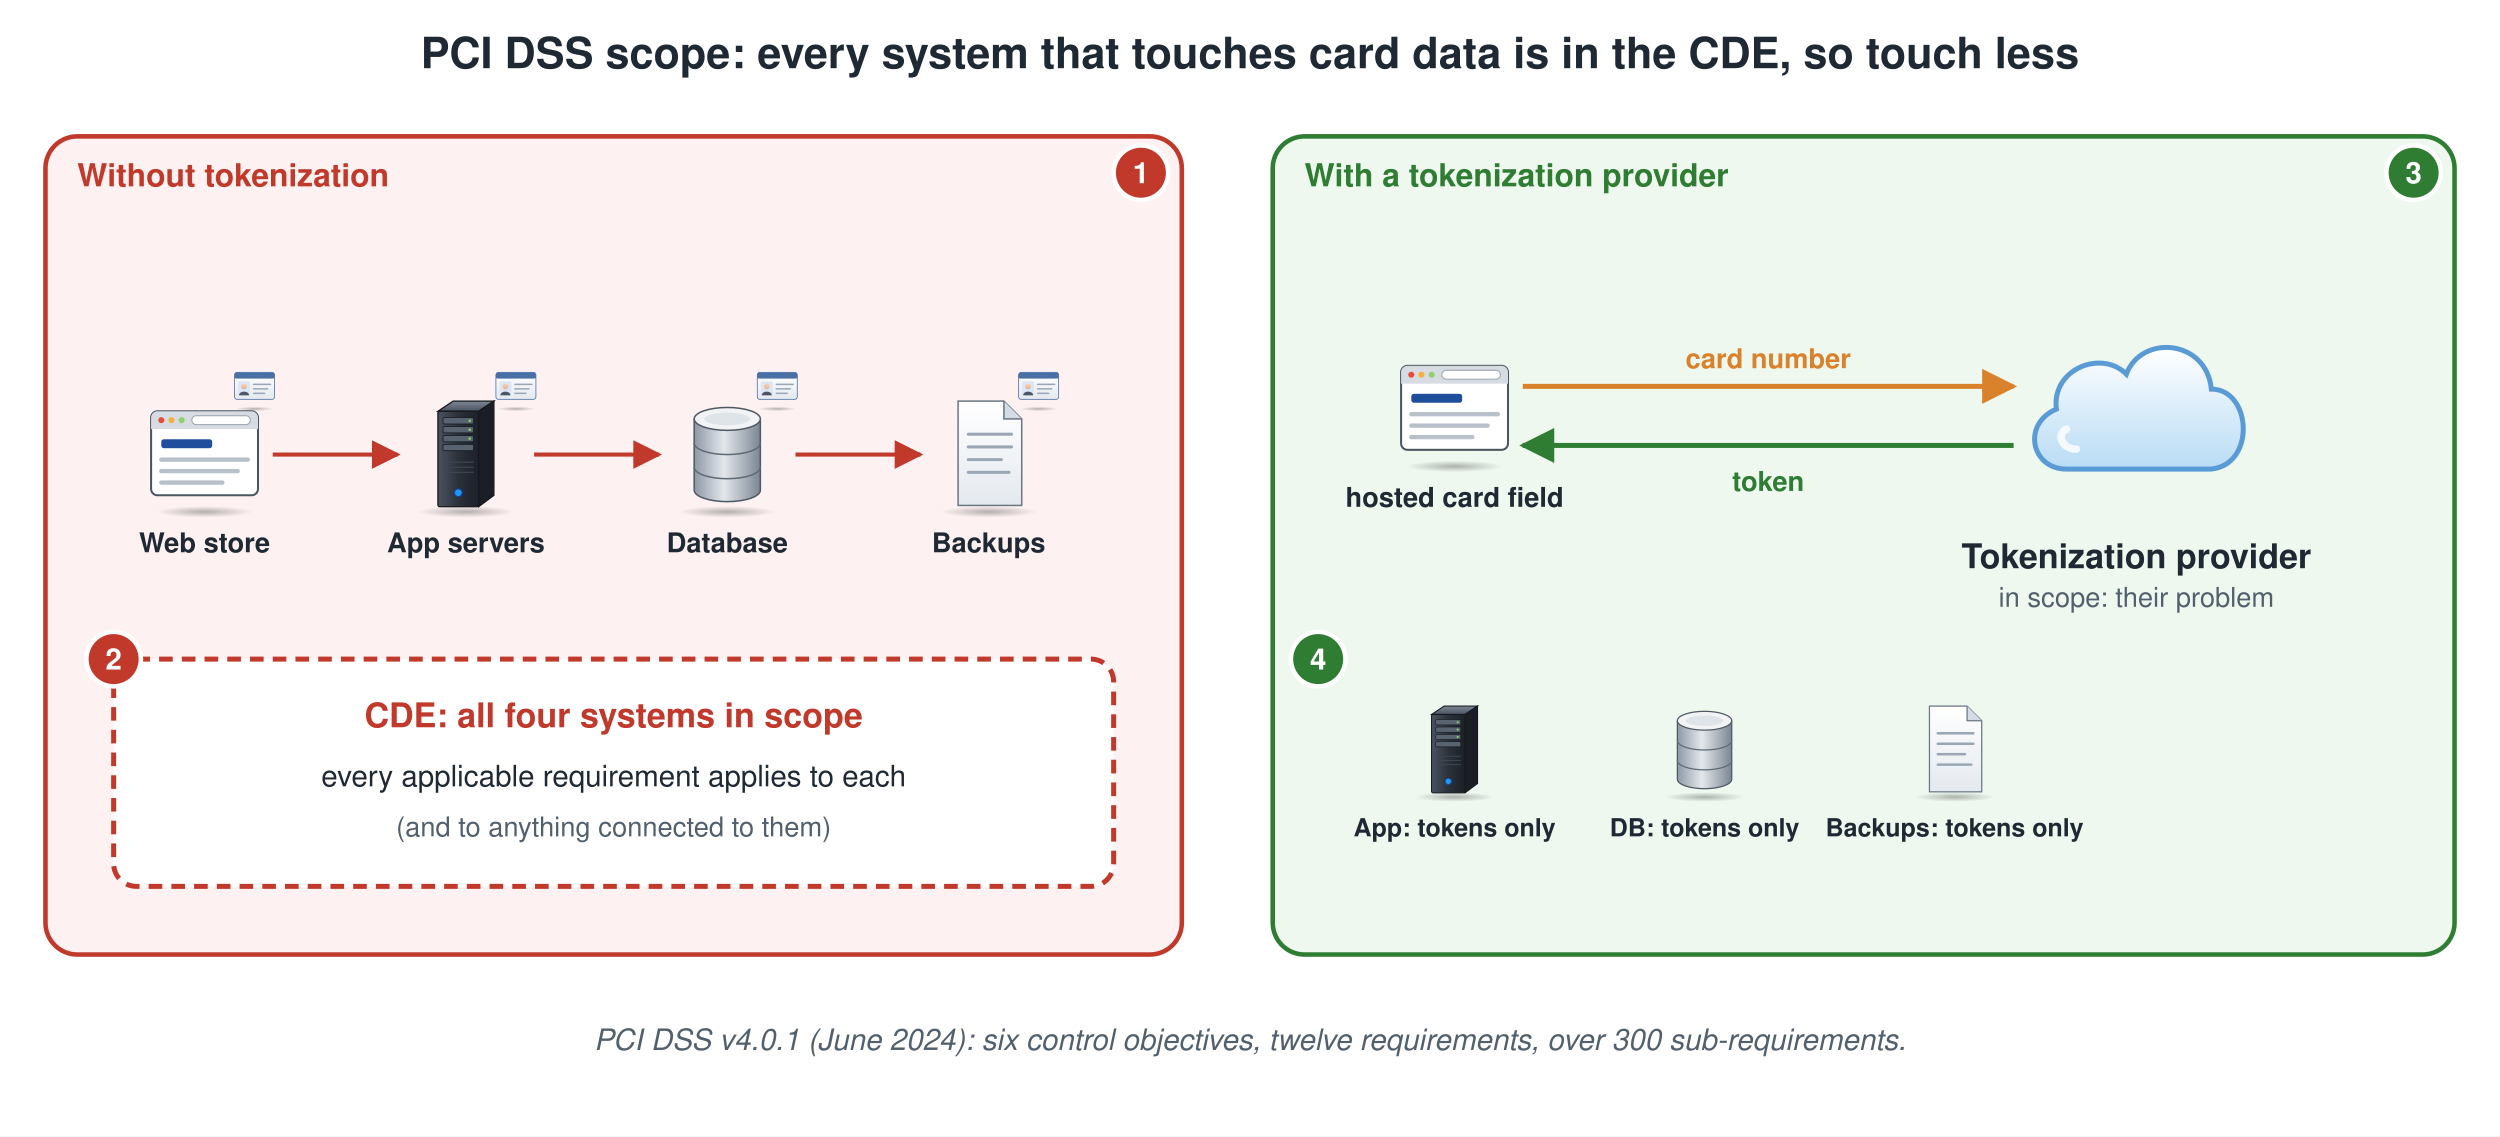
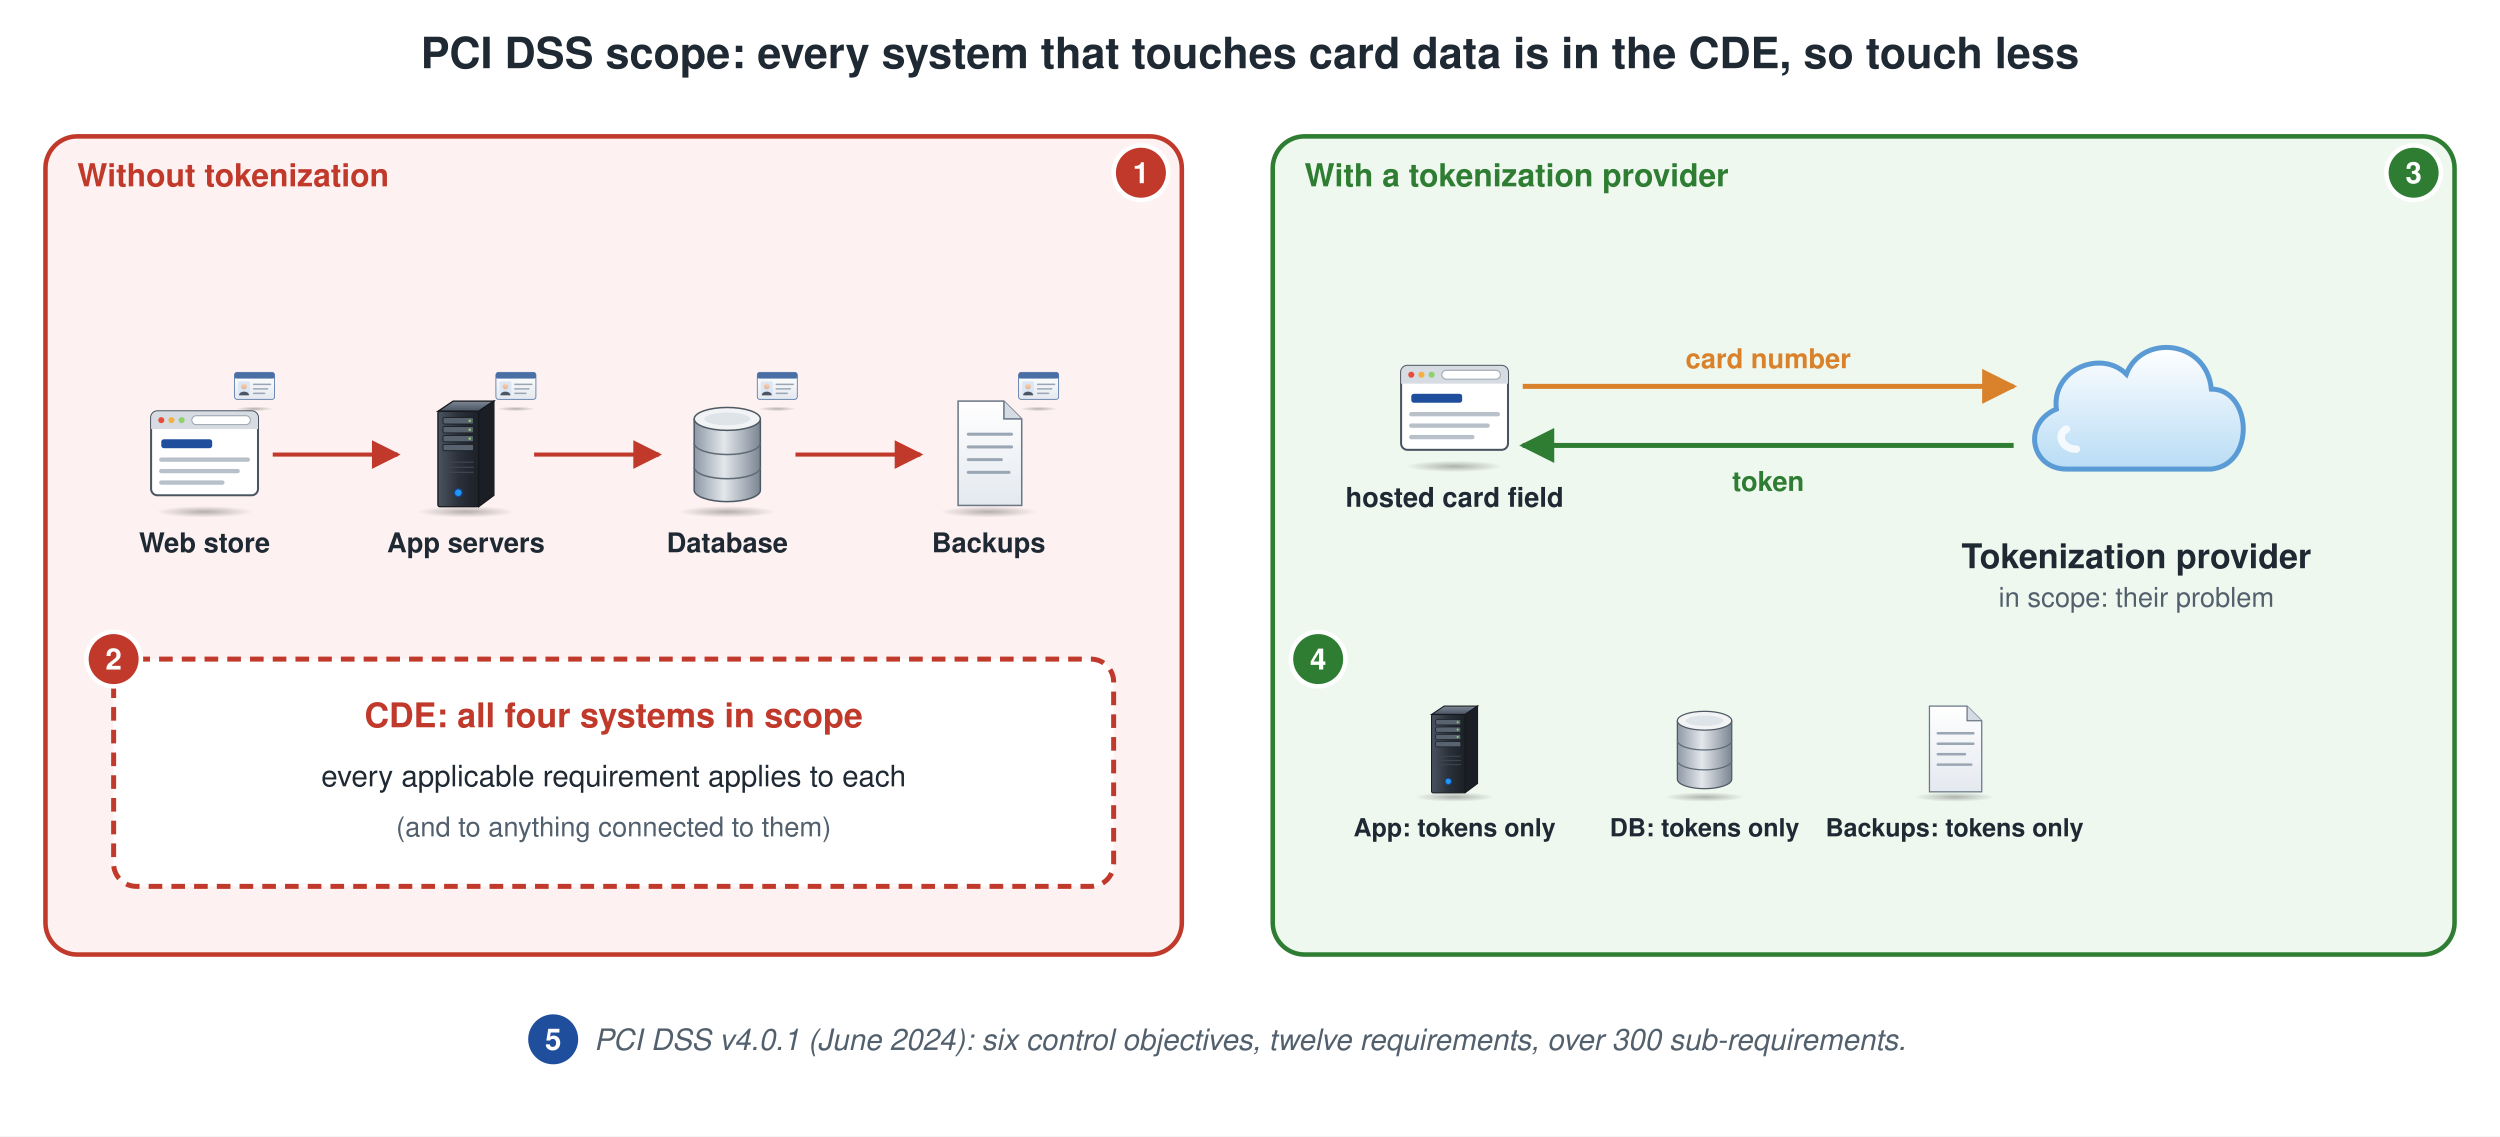
<svg xmlns="http://www.w3.org/2000/svg" viewBox="0 0 1100 500" width="1100" height="500" role="img" aria-labelledby="t d">
  <style>@media (prefers-reduced-motion: no-preference){.st{animation:fig-in .7s ease-out both}.s1{animation-delay:0.00s}.s2{animation-delay:0.90s}.s3{animation-delay:1.80s}.s4{animation-delay:2.70s}.s5{animation-delay:3.60s}}@keyframes fig-in{from{opacity:0}to{opacity:1}}</style>
  <defs>
    <linearGradient id="g-box" x1="0" y1="0" x2="0" y2="1">
      <stop offset="0" stop-color="#f3f8fe" />
      <stop offset="1" stop-color="#c9ddf4" />
    </linearGradient>
    <filter id="f-drop" x="-10%" y="-10%" width="130%" height="140%">
      <feDropShadow dx="1.5" dy="2" stdDeviation="1.6" flood-color="#000" flood-opacity=".18" />
    </filter>
    <marker id="a-2e7d32" viewBox="0 0 10 10" refX="9" refY="5" markerWidth="7" markerHeight="7" orient="auto-start-reverse">
      <path d="M0 0 L10 5 L0 10 Z" fill="#2e7d32" />
    </marker>
    <marker id="a-c0392b" viewBox="0 0 10 10" refX="9" refY="5" markerWidth="7" markerHeight="7" orient="auto-start-reverse">
      <path d="M0 0 L10 5 L0 10 Z" fill="#c0392b" />
    </marker>
    <marker id="a-d9822b" viewBox="0 0 10 10" refX="9" refY="5" markerWidth="7" markerHeight="7" orient="auto-start-reverse">
      <path d="M0 0 L10 5 L0 10 Z" fill="#d9822b" />
    </marker>
    <linearGradient id="g-steel" x1="0" y1="0" x2="1" y2="0">
      <stop offset="0" stop-color="#4a5361" />
      <stop offset=".5" stop-color="#2b313a" />
      <stop offset="1" stop-color="#1c2027" />
    </linearGradient>
    <linearGradient id="g-steel-top" x1="0" y1="0" x2="0" y2="1">
      <stop offset="0" stop-color="#7d8796" />
      <stop offset="1" stop-color="#4a5361" />
    </linearGradient>
    <linearGradient id="g-silver" x1="0" y1="0" x2="0" y2="1">
      <stop offset="0" stop-color="#f4f6f8" />
      <stop offset="1" stop-color="#b9c0c9" />
    </linearGradient>
    <linearGradient id="g-silver-side" x1="0" y1="0" x2="1" y2="0">
      <stop offset="0" stop-color="#d8dde3" />
      <stop offset="1" stop-color="#9aa3ae" />
    </linearGradient>
    <linearGradient id="g-screen" x1="0" y1="0" x2="1" y2="1">
      <stop offset="0" stop-color="#5fc3ff" />
      <stop offset=".55" stop-color="#1e88e5" />
      <stop offset="1" stop-color="#0b4f9c" />
    </linearGradient>
    <linearGradient id="g-router" x1="0" y1="0" x2="0" y2="1">
      <stop offset="0" stop-color="#6fb6e8" />
      <stop offset="1" stop-color="#1f5f99" />
    </linearGradient>
    <linearGradient id="g-router-top" x1="0" y1="0" x2="0" y2="1">
      <stop offset="0" stop-color="#e9f4fc" />
      <stop offset="1" stop-color="#a9cdea" />
    </linearGradient>
    <linearGradient id="g-db" x1="0" y1="0" x2="1" y2="0">
      <stop offset="0" stop-color="#8e99a6" />
      <stop offset=".45" stop-color="#e3e7eb" />
      <stop offset="1" stop-color="#7b8693" />
    </linearGradient>
    <linearGradient id="g-brick" x1="0" y1="0" x2="0" y2="1">
      <stop offset="0" stop-color="#e2774f" />
      <stop offset="1" stop-color="#b2472a" />
    </linearGradient>
    <linearGradient id="g-cloud" x1="0" y1="0" x2="0" y2="1">
      <stop offset="0" stop-color="#ffffff" />
      <stop offset="1" stop-color="#b8dcf5" />
    </linearGradient>
    <linearGradient id="g-skin" x1="0" y1="0" x2="0" y2="1">
      <stop offset="0" stop-color="#f7d7bf" />
      <stop offset="1" stop-color="#e2b394" />
    </linearGradient>
    <linearGradient id="g-suit" x1="0" y1="0" x2="0" y2="1">
      <stop offset="0" stop-color="#4b5563" />
      <stop offset="1" stop-color="#1f2733" />
    </linearGradient>
    <linearGradient id="g-suit2" x1="0" y1="0" x2="0" y2="1">
      <stop offset="0" stop-color="#7b5ea7" />
      <stop offset="1" stop-color="#46336b" />
    </linearGradient>
    <linearGradient id="g-hood" x1="0" y1="0" x2="0" y2="1">
      <stop offset="0" stop-color="#3a3f47" />
      <stop offset="1" stop-color="#0f1216" />
    </linearGradient>
    <linearGradient id="g-robot" x1="0" y1="0" x2="0" y2="1">
      <stop offset="0" stop-color="#e8eef5" />
      <stop offset="1" stop-color="#9fb0c3" />
    </linearGradient>
    <linearGradient id="g-gold" x1="0" y1="0" x2="0" y2="1">
      <stop offset="0" stop-color="#ffe08a" />
      <stop offset="1" stop-color="#d49a1f" />
    </linearGradient>
    <linearGradient id="g-paper" x1="0" y1="0" x2="0" y2="1">
      <stop offset="0" stop-color="#ffffff" />
      <stop offset="1" stop-color="#e4e9ef" />
    </linearGradient>
    <linearGradient id="g-green" x1="0" y1="0" x2="0" y2="1">
      <stop offset="0" stop-color="#7fd38b" />
      <stop offset="1" stop-color="#2e8b45" />
    </linearGradient>
    <linearGradient id="g-red" x1="0" y1="0" x2="0" y2="1">
      <stop offset="0" stop-color="#ff8a80" />
      <stop offset="1" stop-color="#c62828" />
    </linearGradient>
    <radialGradient id="g-shadow">
      <stop offset="0" stop-color="#000" stop-opacity=".28" />
      <stop offset="1" stop-color="#000" stop-opacity="0" />
    </radialGradient>
    <linearGradient id="g-suit3" x1="0" y1="0" x2="0" y2="1">
      <stop offset="0" stop-color="#2e86c1" />
      <stop offset="1" stop-color="#1b4f72" />
    </linearGradient>
    <symbol id="i-browser" viewBox="0 0 100 100">
      <ellipse cx="50" cy="95" rx="38" ry="4.5" fill="url(#g-shadow)" />
      <rect x="8" y="16" width="84" height="66" rx="5" fill="#ffffff" stroke="#4a5562" stroke-width="1.6" />
      <path d="M8 21 a5 5 0 0 1 5 -5 h74 a5 5 0 0 1 5 5 v9 h-84 Z" fill="#d7dce2" />
      <circle cx="16" cy="23" r="2.4" fill="#e74c3c" />
      <circle cx="24" cy="23" r="2.4" fill="#f5b041" />
      <circle cx="32" cy="23" r="2.4" fill="#8fd16a" />
      <rect x="40" y="19.5" width="46" height="7" rx="3.5" fill="#ffffff" stroke="#9aa3ae" stroke-width=".8" />
      <rect x="16" y="38" width="40" height="7" rx="2" fill="#1f4e9c" />
      <g stroke="#b8c0ca" stroke-width="3.4" stroke-linecap="round">
        <line x1="16" y1="54" x2="84" y2="54" />
        <line x1="16" y1="63" x2="76" y2="63" />
        <line x1="16" y1="72" x2="64" y2="72" />
      </g>
    </symbol>
    <symbol id="i-idcard" viewBox="0 0 100 100">
      <ellipse cx="50" cy="95" rx="38" ry="4.5" fill="url(#g-shadow)" />
      <rect x="10" y="22" width="80" height="54" rx="5" fill="url(#g-paper)" stroke="#4a6fa5" stroke-width="1.6" />
      <rect x="10" y="22" width="80" height="12" rx="5" fill="#4a6fa5" />
      <rect x="10" y="29" width="80" height="5" fill="#4a6fa5" />
      <rect x="17" y="40" width="24" height="28" rx="2" fill="#dbe7f5" />
      <circle cx="29" cy="50" r="6" fill="url(#g-skin)" />
      <path d="M19 68 C19 58 39 58 39 68 Z" fill="#4b5563" />
      <g stroke="#9aa6b3" stroke-width="3" stroke-linecap="round">
        <line x1="48" y1="46" x2="82" y2="46" />
        <line x1="48" y1="55" x2="76" y2="55" />
        <line x1="48" y1="64" x2="70" y2="64" />
      </g>
    </symbol>
    <symbol id="i-server" viewBox="0 0 100 100">
      <ellipse cx="50" cy="95" rx="38" ry="4.5" fill="url(#g-shadow)" />
      <path d="M28 16 L40 8 L72 8 L60 16 Z" fill="url(#g-steel-top)" stroke="#14181d" stroke-width="1" />
      <path d="M60 16 L72 8 L72 82 L60 91 Z" fill="#1b1f25" stroke="#14181d" stroke-width="1" />
      <rect x="28" y="16" width="32" height="75" rx="1.5" fill="url(#g-steel)" stroke="#14181d" stroke-width="1" />
      <g fill="#59626f" stroke="#14181d" stroke-width=".6">
        <rect x="32" y="21" width="24" height="5" rx="1" />
        <rect x="32" y="28" width="24" height="5" rx="1" />
        <rect x="32" y="35" width="24" height="5" rx="1" />
        <rect x="32" y="42" width="24" height="5" rx="1" />
      </g>
      <g fill="#8fd16a">
        <circle cx="53" cy="23.5" r="1" />
        <circle cx="53" cy="30.5" r="1" />
        <circle cx="53" cy="37.5" r="1" />
      </g>
      <g stroke="#3d4450" stroke-width="1">
        <line x1="32" y1="56" x2="56" y2="56" />
        <line x1="32" y1="60" x2="56" y2="60" />
        <line x1="32" y1="64" x2="56" y2="64" />
      </g>
      <circle cx="44" cy="80" r="3" fill="#2196f3" stroke="#0d47a1" stroke-width=".8" />
    </symbol>
    <symbol id="i-database" viewBox="0 0 100 100">
      <ellipse cx="50" cy="95" rx="38" ry="4.5" fill="url(#g-shadow)" />
      <path d="M24 22 v56 a26 9 0 0 0 52 0 v-56" fill="url(#g-db)" stroke="#4f5964" stroke-width="1.2" />
      <path d="M24 41 a26 9 0 0 0 52 0 M24 60 a26 9 0 0 0 52 0" fill="none" stroke="#5f6a76" stroke-width="1.2" />
      <ellipse cx="50" cy="22" rx="26" ry="9" fill="#f1f3f5" stroke="#4f5964" stroke-width="1.2" />
      <ellipse cx="50" cy="22" rx="18" ry="5" fill="#dfe4e9" />
    </symbol>
    <symbol id="i-document" viewBox="0 0 100 100">
      <ellipse cx="50" cy="95" rx="38" ry="4.5" fill="url(#g-shadow)" />
      <path d="M26 8 H62 L76 22 V90 H26 Z" fill="url(#g-paper)" stroke="#6b7785" stroke-width="1.2" />
      <path d="M62 8 V22 H76" fill="#d5dbe2" stroke="#6b7785" stroke-width="1.2" />
      <g stroke="#9aa6b3" stroke-width="2.4" stroke-linecap="round">
        <line x1="34" y1="34" x2="68" y2="34" />
        <line x1="34" y1="44" x2="68" y2="44" />
        <line x1="34" y1="54" x2="60" y2="54" />
        <line x1="34" y1="64" x2="66" y2="64" />
      </g>
    </symbol>
    <symbol id="i-cloud" viewBox="0 0 100 100">
      <path d="M22 74 C8 74 4 56 18 50 C16 34 36 26 46 36 C52 20 78 22 80 42 C96 42 98 72 80 74 Z" fill="url(#g-cloud)" stroke="#5b9bd5" stroke-width="2" />
      <path d="M26 66 C20 66 18 60 22 58" fill="none" stroke="#fff" stroke-width="3" stroke-linecap="round" opacity=".8" />
    </symbol>
  </defs>
  <rect width="1100" height="500" fill="#ffffff" />
  <text x="550.0" y="30.0" font-family="Helvetica, Arial, sans-serif" font-size="19" fill="#1f2933" font-weight="bold" text-anchor="middle">PCI DSS scope: every system that touches card data is in the CDE, so touch less</text>
  <g class="st s1">
    <rect x="20" y="60" width="500" height="360" rx="14" fill="#fdf2f1" stroke="#c0392b" stroke-width="2" />
    <text x="34.0" y="82.0" font-family="Helvetica, Arial, sans-serif" font-size="14" fill="#c0392b" font-weight="bold" text-anchor="start">Without tokenization</text>
  </g>
  <g class="st s1">
    <circle cx="502" cy="76" r="12" fill="#c0392b" stroke="#fff" stroke-width="2" />
    <text x="502.0" y="80.6" font-family="Helvetica, Arial, sans-serif" font-size="13" fill="#fff" font-weight="bold" text-anchor="middle">1</text>
  </g>
  <g class="st s1">
    <use href="#i-browser" x="62.0" y="172.0" width="56" height="56" />
    <text x="90.0" y="243.0" font-family="Helvetica, Arial, sans-serif" font-size="12" fill="#1f2933" font-weight="bold" text-anchor="middle">Web store</text>
  </g>
  <g class="st s1">
    <use href="#i-idcard" x="101.0" y="159.0" width="22" height="22" />
  </g>
  <g class="st s1">
    <use href="#i-server" x="177.0" y="172.0" width="56" height="56" />
    <text x="205.0" y="243.0" font-family="Helvetica, Arial, sans-serif" font-size="12" fill="#1f2933" font-weight="bold" text-anchor="middle">App servers</text>
  </g>
  <g class="st s1">
    <use href="#i-idcard" x="216.0" y="159.0" width="22" height="22" />
  </g>
  <g class="st s1">
    <path d="M120.0 200.0 L175.0 200.0" fill="none" stroke="#c0392b" stroke-width="1.8" marker-end="url(#a-c0392b)" stroke-linejoin="round" />
  </g>
  <g class="st s1">
    <use href="#i-database" x="292.0" y="172.0" width="56" height="56" />
    <text x="320.0" y="243.0" font-family="Helvetica, Arial, sans-serif" font-size="12" fill="#1f2933" font-weight="bold" text-anchor="middle">Database</text>
  </g>
  <g class="st s1">
    <use href="#i-idcard" x="331.0" y="159.0" width="22" height="22" />
  </g>
  <g class="st s1">
    <path d="M235.0 200.0 L290.0 200.0" fill="none" stroke="#c0392b" stroke-width="1.8" marker-end="url(#a-c0392b)" stroke-linejoin="round" />
  </g>
  <g class="st s1">
    <use href="#i-document" x="407.0" y="172.0" width="56" height="56" />
    <text x="435.0" y="243.0" font-family="Helvetica, Arial, sans-serif" font-size="12" fill="#1f2933" font-weight="bold" text-anchor="middle">Backups</text>
  </g>
  <g class="st s1">
    <use href="#i-idcard" x="446.0" y="159.0" width="22" height="22" />
  </g>
  <g class="st s1">
    <path d="M350.0 200.0 L405.0 200.0" fill="none" stroke="#c0392b" stroke-width="1.8" marker-end="url(#a-c0392b)" stroke-linejoin="round" />
  </g>
  <g class="st s2">
    <rect x="50.0" y="290.0" width="440.0" height="100.0" rx="10" fill="#ffffff" fill-opacity="1" stroke="#c0392b" stroke-width="2.2" stroke-dasharray="6 4" />
  </g>
  <g class="st s2">
    <text x="270.0" y="320.0" font-family="Helvetica, Arial, sans-serif" font-size="15" fill="#c0392b" font-weight="bold" text-anchor="middle">CDE: all four systems in scope</text>
  </g>
  <g class="st s2">
    <text x="270.0" y="346.0" font-family="Helvetica, Arial, sans-serif" font-size="13" fill="#1f2933" font-weight="normal" text-anchor="middle">every applicable requirement applies to each</text>
  </g>
  <g class="st s2">
    <text x="270.0" y="368.0" font-family="Helvetica, Arial, sans-serif" font-size="12" fill="#52606d" font-weight="normal" text-anchor="middle">(and to anything connected to them)</text>
  </g>
  <g class="st s2">
    <circle cx="50" cy="290" r="12" fill="#c0392b" stroke="#fff" stroke-width="2" />
    <text x="50.0" y="294.6" font-family="Helvetica, Arial, sans-serif" font-size="13" fill="#fff" font-weight="bold" text-anchor="middle">2</text>
  </g>
  <g class="st s3">
    <rect x="560" y="60" width="520" height="360" rx="14" fill="#eef8ef" stroke="#2e7d32" stroke-width="2" />
    <text x="574.0" y="82.0" font-family="Helvetica, Arial, sans-serif" font-size="14" fill="#2e7d32" font-weight="bold" text-anchor="start">With a tokenization provider</text>
  </g>
  <g class="st s3">
    <circle cx="1062" cy="76" r="12" fill="#2e7d32" stroke="#fff" stroke-width="2" />
    <text x="1062.0" y="80.6" font-family="Helvetica, Arial, sans-serif" font-size="13" fill="#fff" font-weight="bold" text-anchor="middle">3</text>
  </g>
  <g class="st s3">
    <use href="#i-cloud" x="885.0" y="125.0" width="110" height="110" />
    <text x="940.0" y="250.0" font-family="Helvetica, Arial, sans-serif" font-size="15" fill="#1f2933" font-weight="bold" text-anchor="middle">Tokenization provider</text>
    <text x="940.0" y="267.0" font-family="Helvetica, Arial, sans-serif" font-size="12" fill="#52606d" font-weight="normal" text-anchor="middle">in scope: their problem</text>
  </g>
  <g class="st s3">
    <use href="#i-browser" x="612.0" y="152.0" width="56" height="56" />
    <text x="640.0" y="223.0" font-family="Helvetica, Arial, sans-serif" font-size="12" fill="#1f2933" font-weight="bold" text-anchor="middle">hosted card field</text>
  </g>
  <g class="st s3">
    <path d="M670.0 170.0 L886.0 170.0" fill="none" stroke="#d9822b" stroke-width="2.2" marker-end="url(#a-d9822b)" stroke-linejoin="round" />
    <text x="778.0" y="162.0" font-family="Helvetica, Arial, sans-serif" font-size="12" fill="#d9822b" font-weight="bold" text-anchor="middle">card number</text>
  </g>
  <g class="st s4">
    <path d="M886.0 196.0 L670.0 196.0" fill="none" stroke="#2e7d32" stroke-width="2.2" marker-end="url(#a-2e7d32)" stroke-linejoin="round" />
    <text x="778.0" y="216.0" font-family="Helvetica, Arial, sans-serif" font-size="12" fill="#2e7d32" font-weight="bold" text-anchor="middle">token</text>
  </g>
  <g class="st s4">
    <use href="#i-server" x="617.0" y="307.0" width="46" height="46" />
    <text x="640.0" y="368.0" font-family="Helvetica, Arial, sans-serif" font-size="11" fill="#1f2933" font-weight="bold" text-anchor="middle">App: tokens only</text>
  </g>
  <g class="st s4">
    <use href="#i-database" x="727.0" y="307.0" width="46" height="46" />
    <text x="750.0" y="368.0" font-family="Helvetica, Arial, sans-serif" font-size="11" fill="#1f2933" font-weight="bold" text-anchor="middle">DB: tokens only</text>
  </g>
  <g class="st s4">
    <use href="#i-document" x="837.0" y="307.0" width="46" height="46" />
    <text x="860.0" y="368.0" font-family="Helvetica, Arial, sans-serif" font-size="11" fill="#1f2933" font-weight="bold" text-anchor="middle">Backups: tokens only</text>
  </g>
  <g class="st s4">
    <circle cx="580" cy="290" r="12" fill="#2e7d32" stroke="#fff" stroke-width="2" />
    <text x="580.0" y="294.6" font-family="Helvetica, Arial, sans-serif" font-size="13" fill="#fff" font-weight="bold" text-anchor="middle">4</text>
  </g>
  <g class="st s5">
    <text x="550.0" y="462.0" font-family="Helvetica, Arial, sans-serif" font-size="13" fill="#52606d" font-weight="normal" text-anchor="middle" font-style="italic">PCI DSS v4.0.1 (June 2024): six control objectives, twelve requirements, over 300 sub-requirements.</text>
  </g>
+   <g class="st s5">
+     <circle cx="243.4" cy="457.3" r="12" fill="#1f4e9c" stroke="#fff" stroke-width="2" />
+     <text x="243.4" y="461.9" font-family="Helvetica, Arial, sans-serif" font-size="13" fill="#fff" font-weight="bold" text-anchor="middle">5</text>
+   </g>
</svg>
